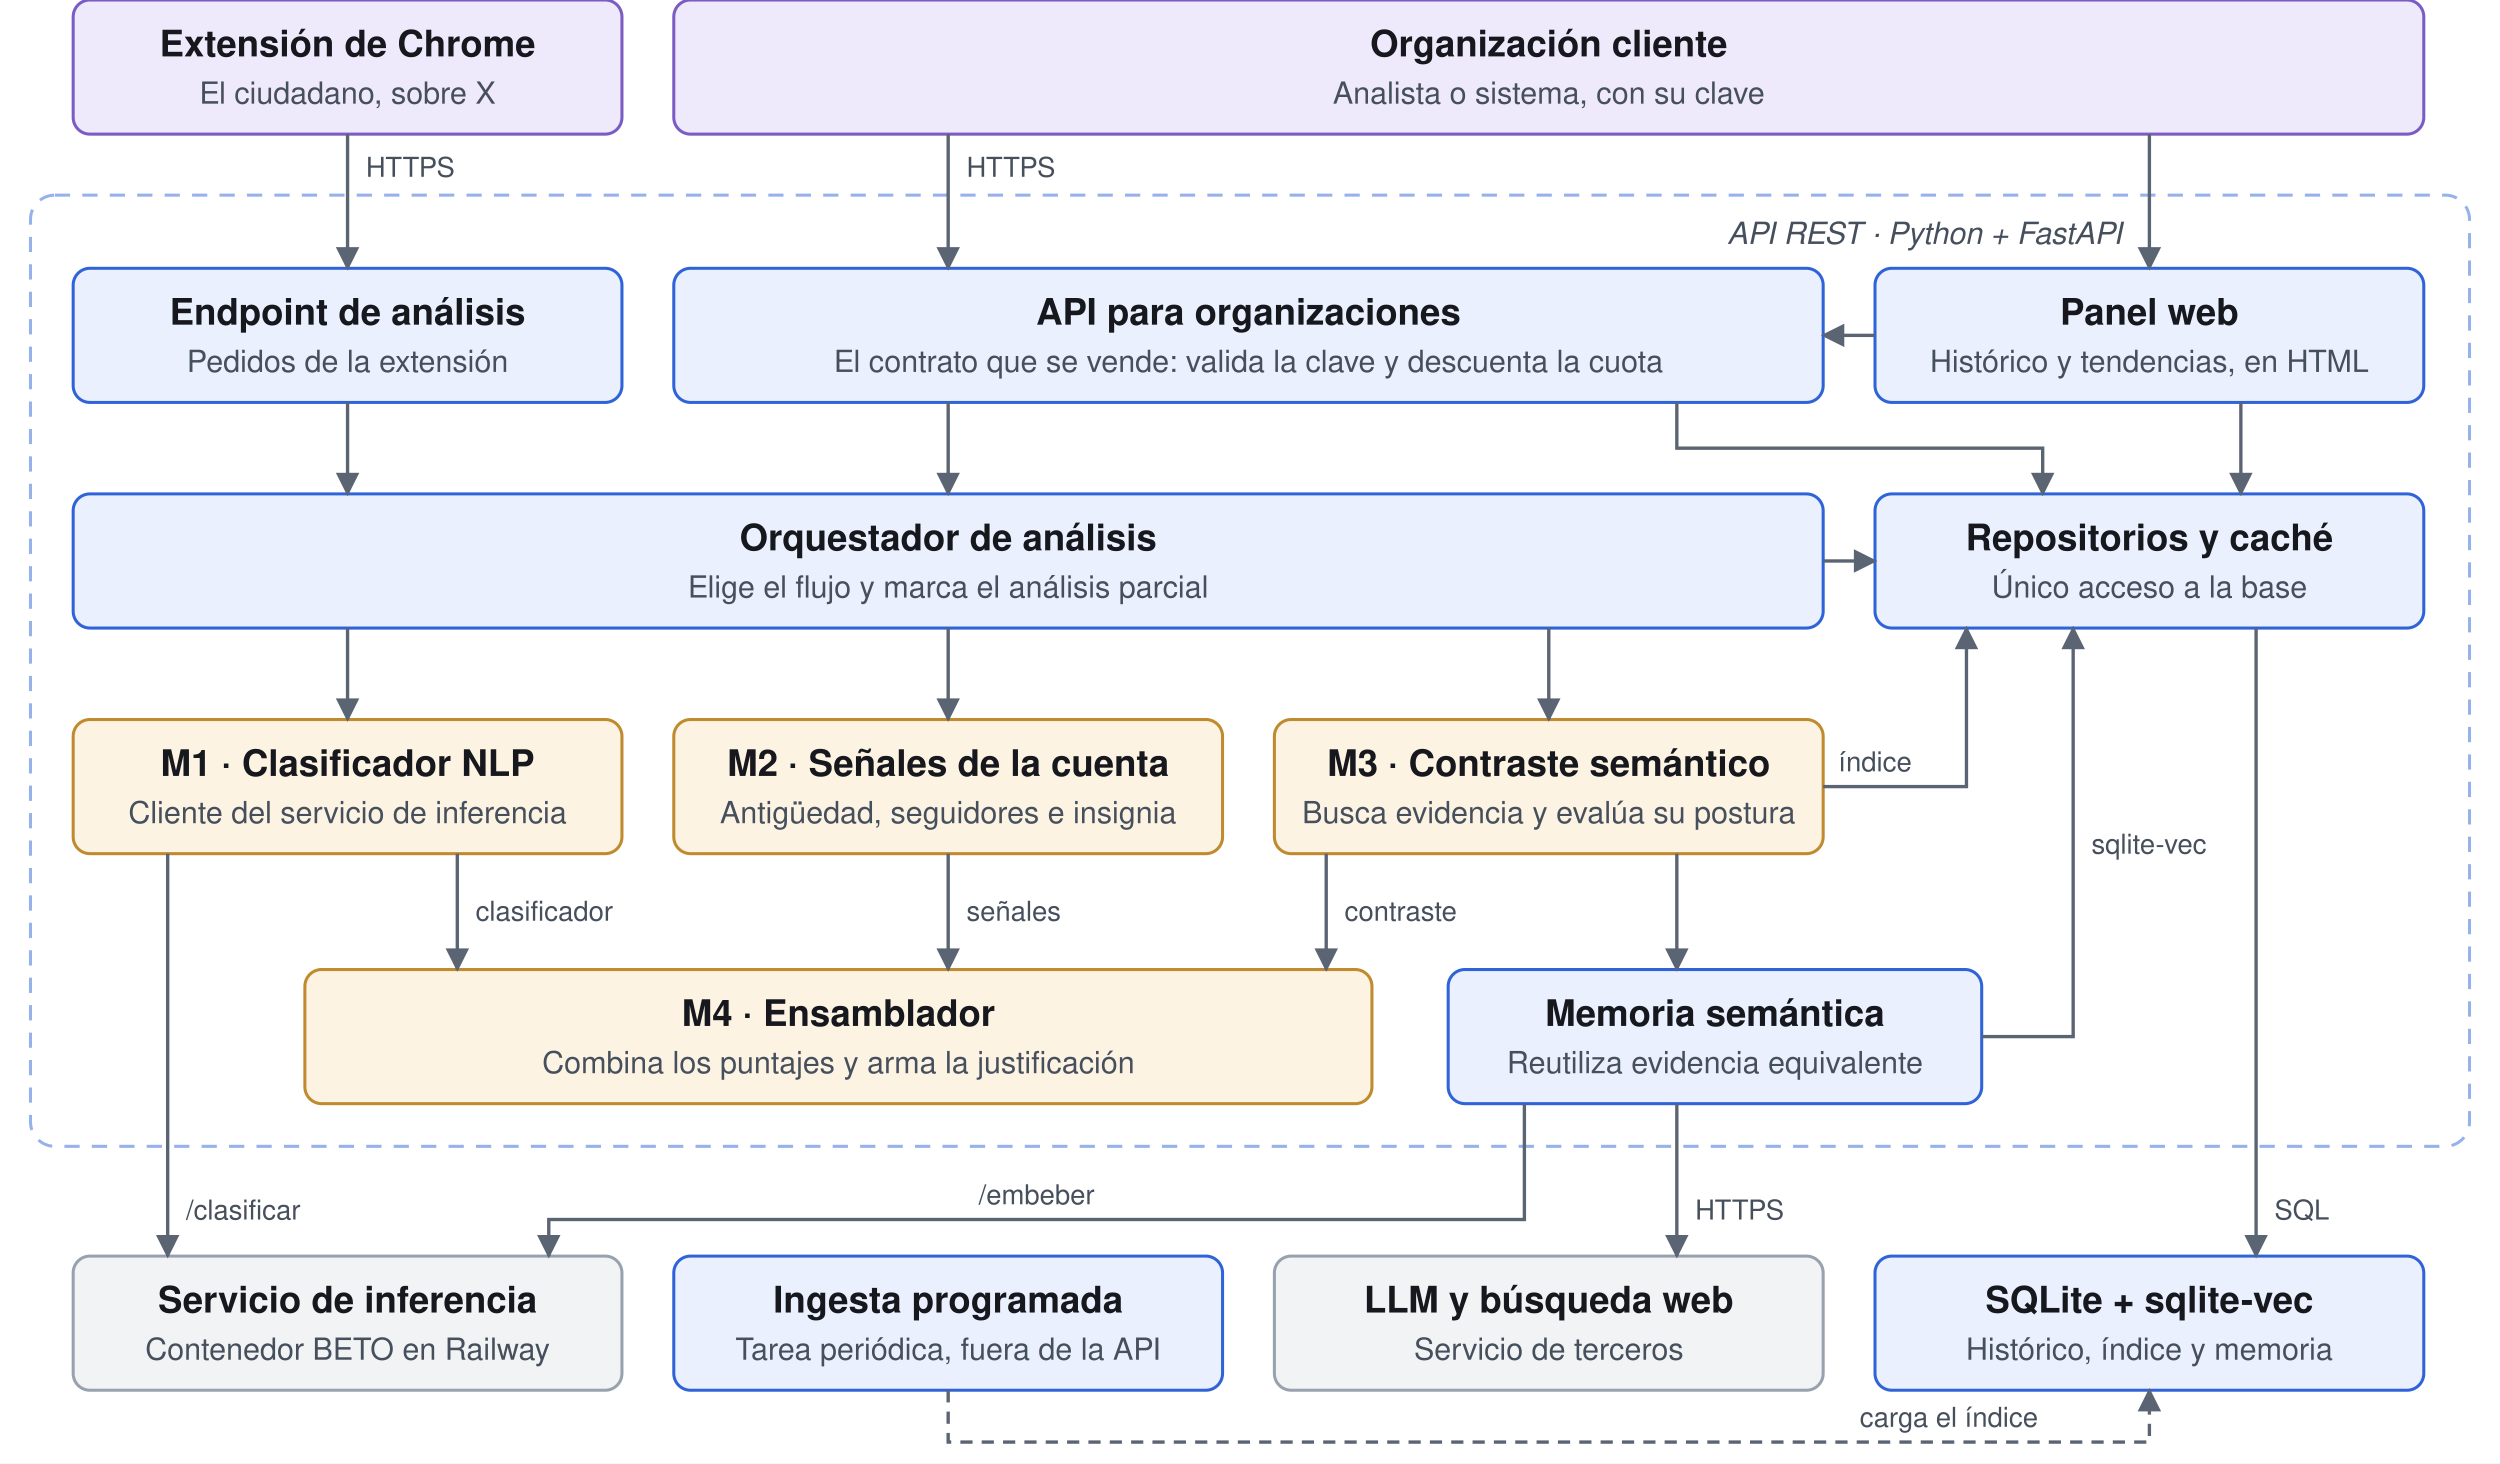
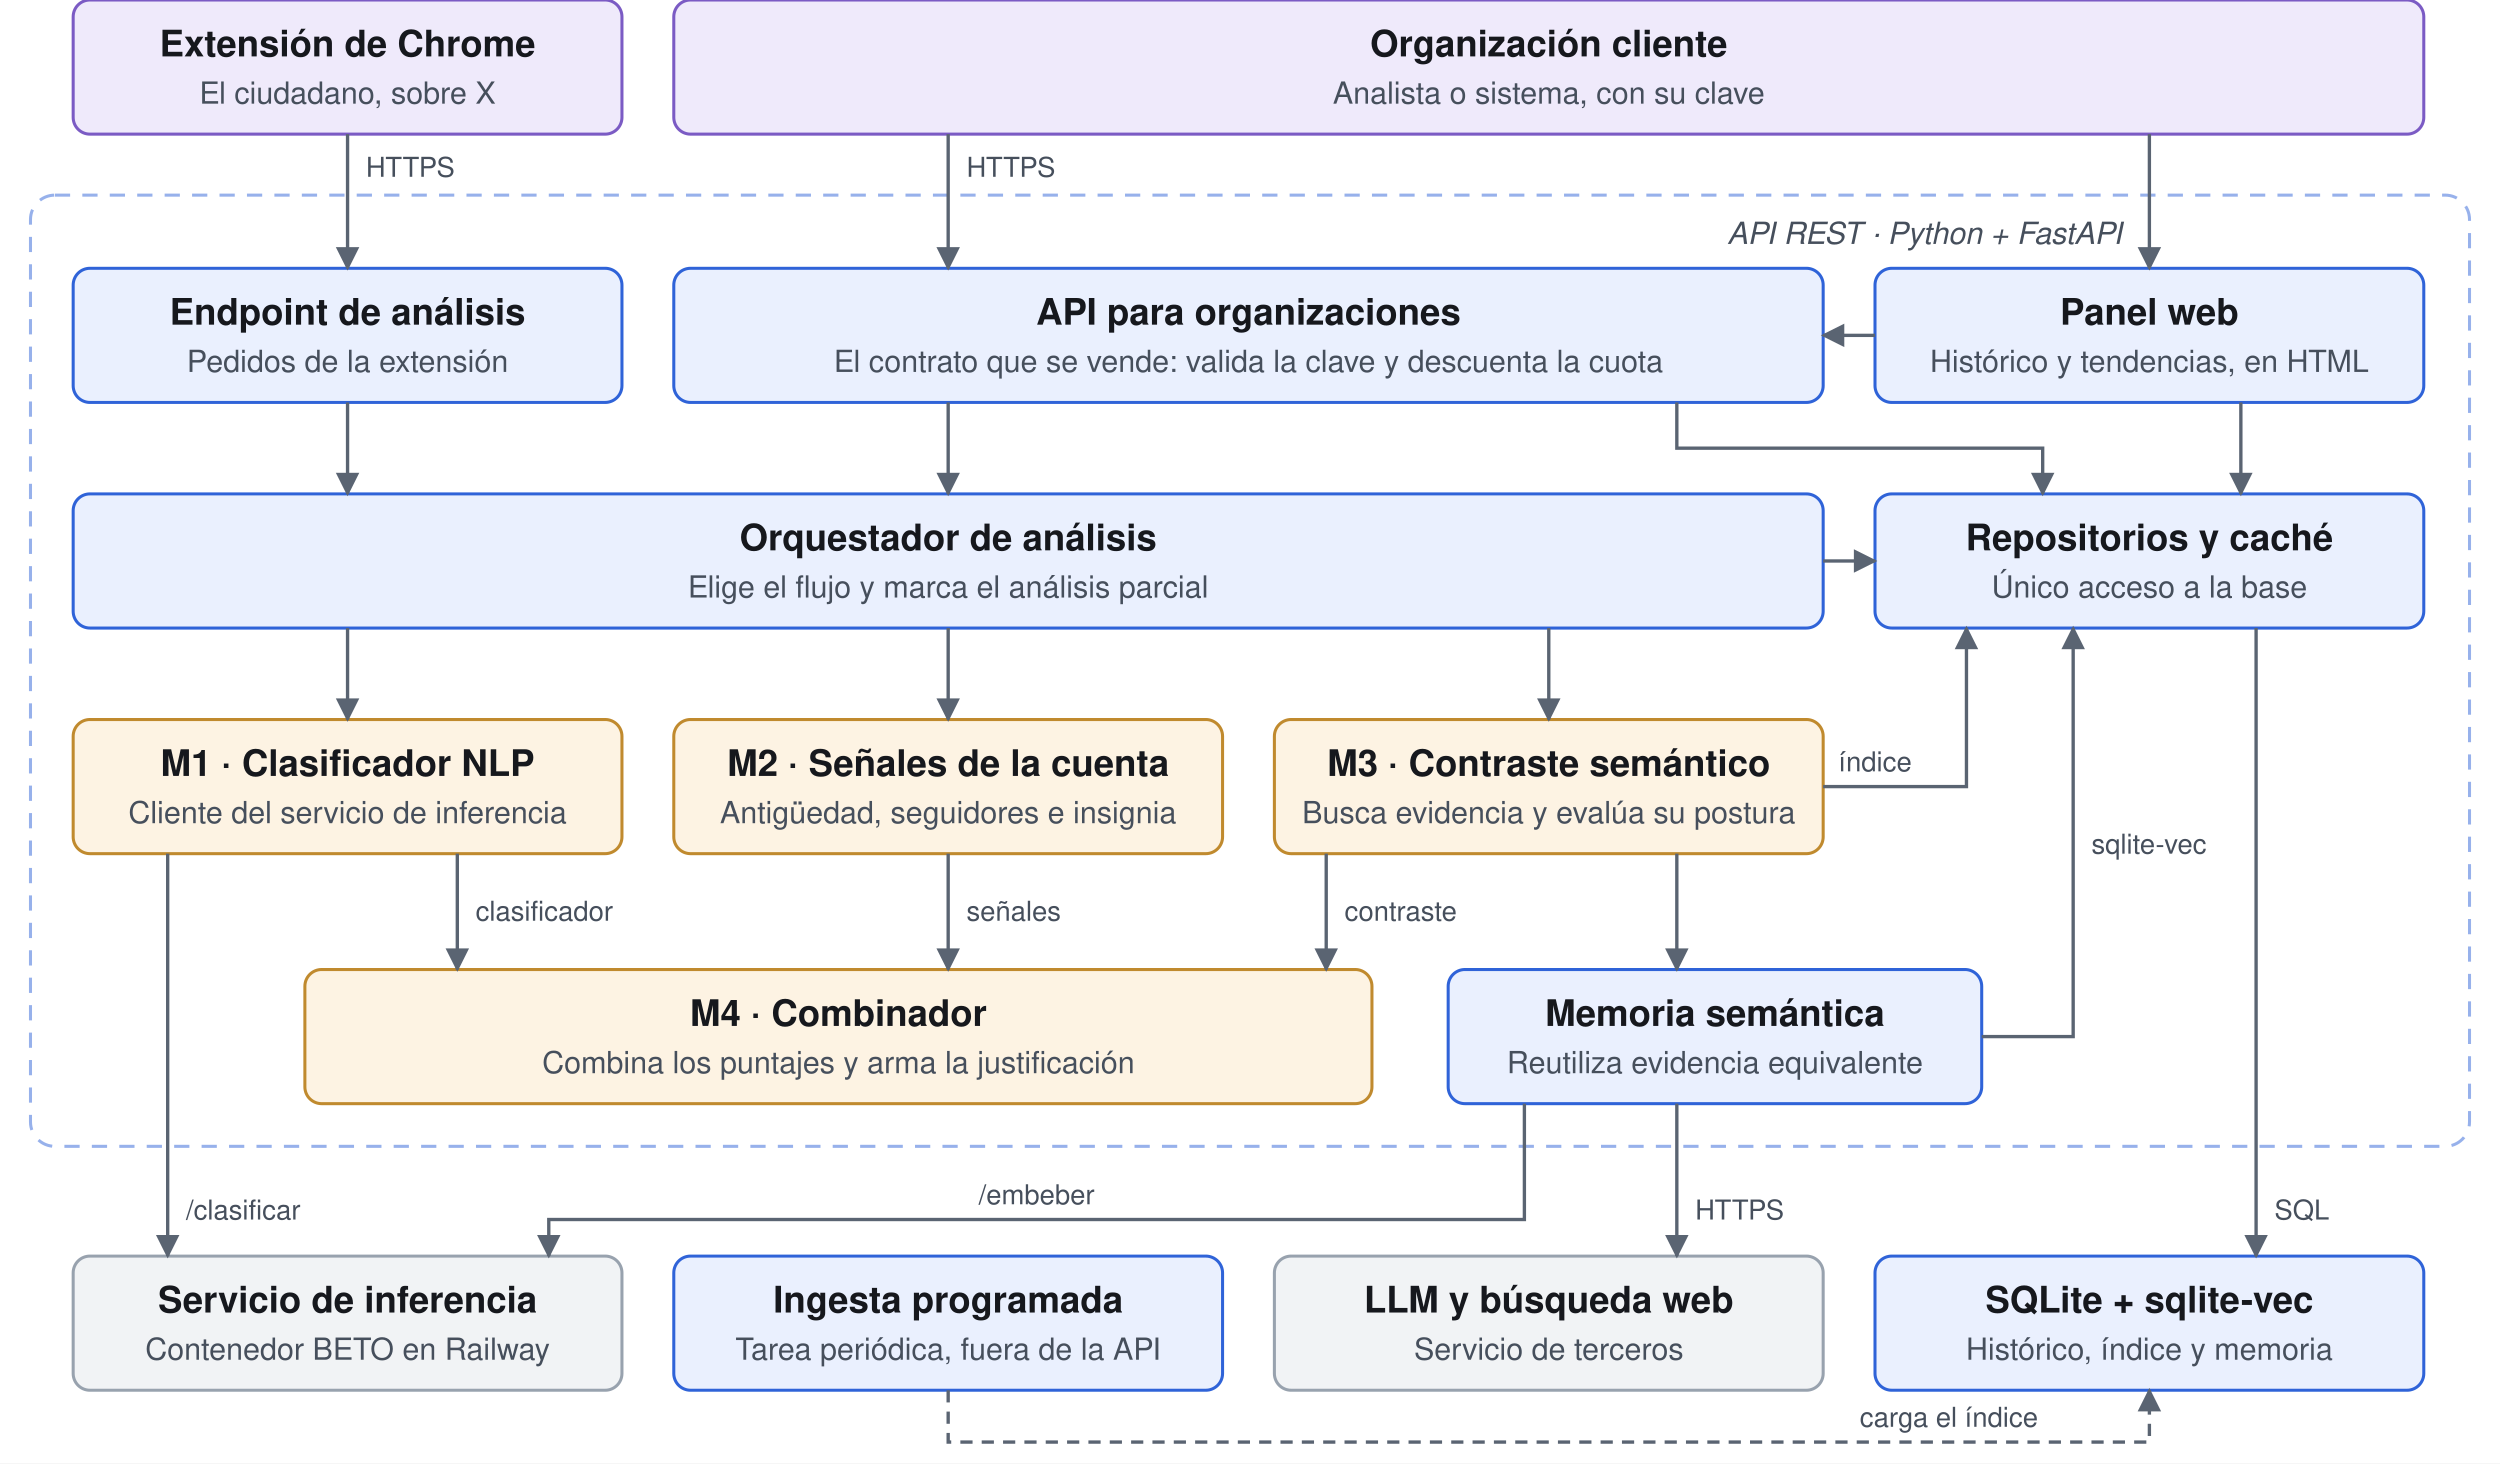
<svg xmlns="http://www.w3.org/2000/svg" viewBox="0 0 1640 960" width="1640" height="960" font-family="'Avenir Next','Segoe UI',system-ui,Helvetica,Arial,sans-serif">
  <style>
    .t{font-size:24px;font-weight:700;fill:#16181D;text-anchor:middle}
    .d{font-size:20px;fill:#464F5C;text-anchor:middle}
    .l{font-size:18px;fill:#464F5C}
    .cl{font-size:20px;font-style:italic;fill:#464F5C;text-anchor:end}
    .c{fill:none;stroke:#2F63D8;stroke-width:2;stroke-dasharray:10 8;opacity:.5}
    .a{fill:none;stroke:#5A6472;stroke-width:2.2;marker-end:url(#punta)}
    .ad{fill:none;stroke:#5A6472;stroke-width:2.2;stroke-dasharray:8 6;marker-end:url(#punta)}
  </style>
  <defs>
    <marker id="punta" viewBox="0 0 10 10" refX="9" refY="5" markerWidth="7" markerHeight="7" orient="auto-start-reverse">
      <path d="M0,0 L10,5 L0,10 z" fill="#5A6472" />
    </marker>
  </defs>
  <rect width="100%" height="100%" fill="#fff" />
  <rect x="48" y="0" width="360" height="88" rx="11" fill="#EFEAFB" stroke="#7B5BC4" stroke-width="2" />
  <text x="228" y="37" class="t">Extensión de Chrome</text>
  <text x="228" y="68" class="d">El ciudadano, sobre X</text>
  <rect x="442" y="0" width="1148" height="88" rx="11" fill="#EFEAFB" stroke="#7B5BC4" stroke-width="2" />
  <text x="1016" y="37" class="t">Organización cliente</text>
  <text x="1016" y="68" class="d">Analista o sistema, con su clave</text>
  <rect x="20" y="128" width="1600" height="624" rx="16" class="c" />
  <text x="1392" y="160" class="cl">API REST · Python + FastAPI</text>
  <rect x="48" y="176" width="360" height="88" rx="11" fill="#EAF0FE" stroke="#2F63D8" stroke-width="2" />
  <text x="228" y="213" class="t">Endpoint de análisis</text>
  <text x="228" y="244" class="d">Pedidos de la extensión</text>
  <rect x="442" y="176" width="754" height="88" rx="11" fill="#EAF0FE" stroke="#2F63D8" stroke-width="2" />
  <text x="819" y="213" class="t">API para organizaciones</text>
  <text x="819" y="244" class="d">El contrato que se vende: valida la clave y descuenta la cuota</text>
  <rect x="1230" y="176" width="360" height="88" rx="11" fill="#EAF0FE" stroke="#2F63D8" stroke-width="2" />
  <text x="1410" y="213" class="t">Panel web</text>
  <text x="1410" y="244" class="d">Histórico y tendencias, en HTML</text>
  <rect x="48" y="324" width="1148" height="88" rx="11" fill="#EAF0FE" stroke="#2F63D8" stroke-width="2" />
  <text x="622" y="361" class="t">Orquestador de análisis</text>
  <text x="622" y="392" class="d">Elige el flujo y marca el análisis parcial</text>
  <rect x="1230" y="324" width="360" height="88" rx="11" fill="#EAF0FE" stroke="#2F63D8" stroke-width="2" />
  <text x="1410" y="361" class="t">Repositorios y caché</text>
  <text x="1410" y="392" class="d">Único acceso a la base</text>
  <rect x="48" y="472" width="360" height="88" rx="11" fill="#FDF3E3" stroke="#C08A2E" stroke-width="2" />
  <text x="228" y="509" class="t">M1 · Clasificador NLP</text>
  <text x="228" y="540" class="d">Cliente del servicio de inferencia</text>
  <rect x="442" y="472" width="360" height="88" rx="11" fill="#FDF3E3" stroke="#C08A2E" stroke-width="2" />
  <text x="622" y="509" class="t">M2 · Señales de la cuenta</text>
  <text x="622" y="540" class="d">Antigüedad, seguidores e insignia</text>
  <rect x="836" y="472" width="360" height="88" rx="11" fill="#FDF3E3" stroke="#C08A2E" stroke-width="2" />
  <text x="1016" y="509" class="t">M3 · Contraste semántico</text>
  <text x="1016" y="540" class="d">Busca evidencia y evalúa su postura</text>
  <rect x="200" y="636" width="700" height="88" rx="11" fill="#FDF3E3" stroke="#C08A2E" stroke-width="2" />
-   <text x="550" y="673" class="t">M4 · Ensamblador</text>
+   <text x="550" y="673" class="t">M4 · Combinador</text>
  <text x="550" y="704" class="d">Combina los puntajes y arma la justificación</text>
  <rect x="950" y="636" width="350" height="88" rx="11" fill="#EAF0FE" stroke="#2F63D8" stroke-width="2" />
  <text x="1125" y="673" class="t">Memoria semántica</text>
  <text x="1125" y="704" class="d">Reutiliza evidencia equivalente</text>
  <rect x="48" y="824" width="360" height="88" rx="11" fill="#F1F3F5" stroke="#98A2AE" stroke-width="2" />
  <text x="228" y="861" class="t">Servicio de inferencia</text>
  <text x="228" y="892" class="d">Contenedor BETO en Railway</text>
  <rect x="442" y="824" width="360" height="88" rx="11" fill="#EAF0FE" stroke="#2F63D8" stroke-width="2" />
  <text x="622" y="861" class="t">Ingesta programada</text>
  <text x="622" y="892" class="d">Tarea periódica, fuera de la API</text>
  <rect x="836" y="824" width="360" height="88" rx="11" fill="#F1F3F5" stroke="#98A2AE" stroke-width="2" />
  <text x="1016" y="861" class="t">LLM y búsqueda web</text>
  <text x="1016" y="892" class="d">Servicio de terceros</text>
  <rect x="1230" y="824" width="360" height="88" rx="11" fill="#EAF0FE" stroke="#2F63D8" stroke-width="2" />
  <text x="1410" y="861" class="t">SQLite + sqlite-vec</text>
  <text x="1410" y="892" class="d">Histórico, índice y memoria</text>
  <polyline points="228,88 228,176" class="a" />
  <polyline points="622,88 622,176" class="a" />
  <polyline points="1410,88 1410,176" class="a" />
  <polyline points="228,264 228,324" class="a" />
  <polyline points="622,264 622,324" class="a" />
  <polyline points="1230,220 1196,220" class="a" />
  <polyline points="1100,264 1100,294 1340,294 1340,324" class="a" />
  <polyline points="1470,264 1470,324" class="a" />
  <polyline points="1196,368 1230,368" class="a" />
  <polyline points="228,412 228,472" class="a" />
  <polyline points="622,412 622,472" class="a" />
  <polyline points="1016,412 1016,472" class="a" />
  <polyline points="1196,516 1290,516 1290,412" class="a" />
  <polyline points="300,560 300,636" class="a" />
  <polyline points="622,560 622,636" class="a" />
  <polyline points="870,560 870,636" class="a" />
  <polyline points="1100,560 1100,636" class="a" />
  <polyline points="1300,680 1360,680 1360,412" class="a" />
  <polyline points="110,560 110,824" class="a" />
  <polyline points="1000,724 1000,800 360,800 360,824" class="a" />
  <polyline points="1100,724 1100,824" class="a" />
  <polyline points="1480,412 1480,824" class="a" />
  <polyline points="622,912 622,946 1410,946 1410,912" class="ad" />
  <text x="240" y="116" class="l" text-anchor="start">HTTPS</text>
  <text x="634" y="116" class="l" text-anchor="start">HTTPS</text>
  <text x="1206" y="506" class="l" text-anchor="start">índice</text>
  <text x="312" y="604" class="l" text-anchor="start">clasificador</text>
  <text x="634" y="604" class="l" text-anchor="start">señales</text>
  <text x="882" y="604" class="l" text-anchor="start">contraste</text>
  <text x="1372" y="560" class="l" text-anchor="start">sqlite-vec</text>
  <text x="122" y="800" class="l" text-anchor="start">/clasificar</text>
  <text x="680" y="790" class="l" text-anchor="middle">/embeber</text>
  <text x="1112" y="800" class="l" text-anchor="start">HTTPS</text>
  <text x="1492" y="800" class="l" text-anchor="start">SQL</text>
  <text x="1220" y="936" class="l" text-anchor="start">carga el índice</text>
</svg>
